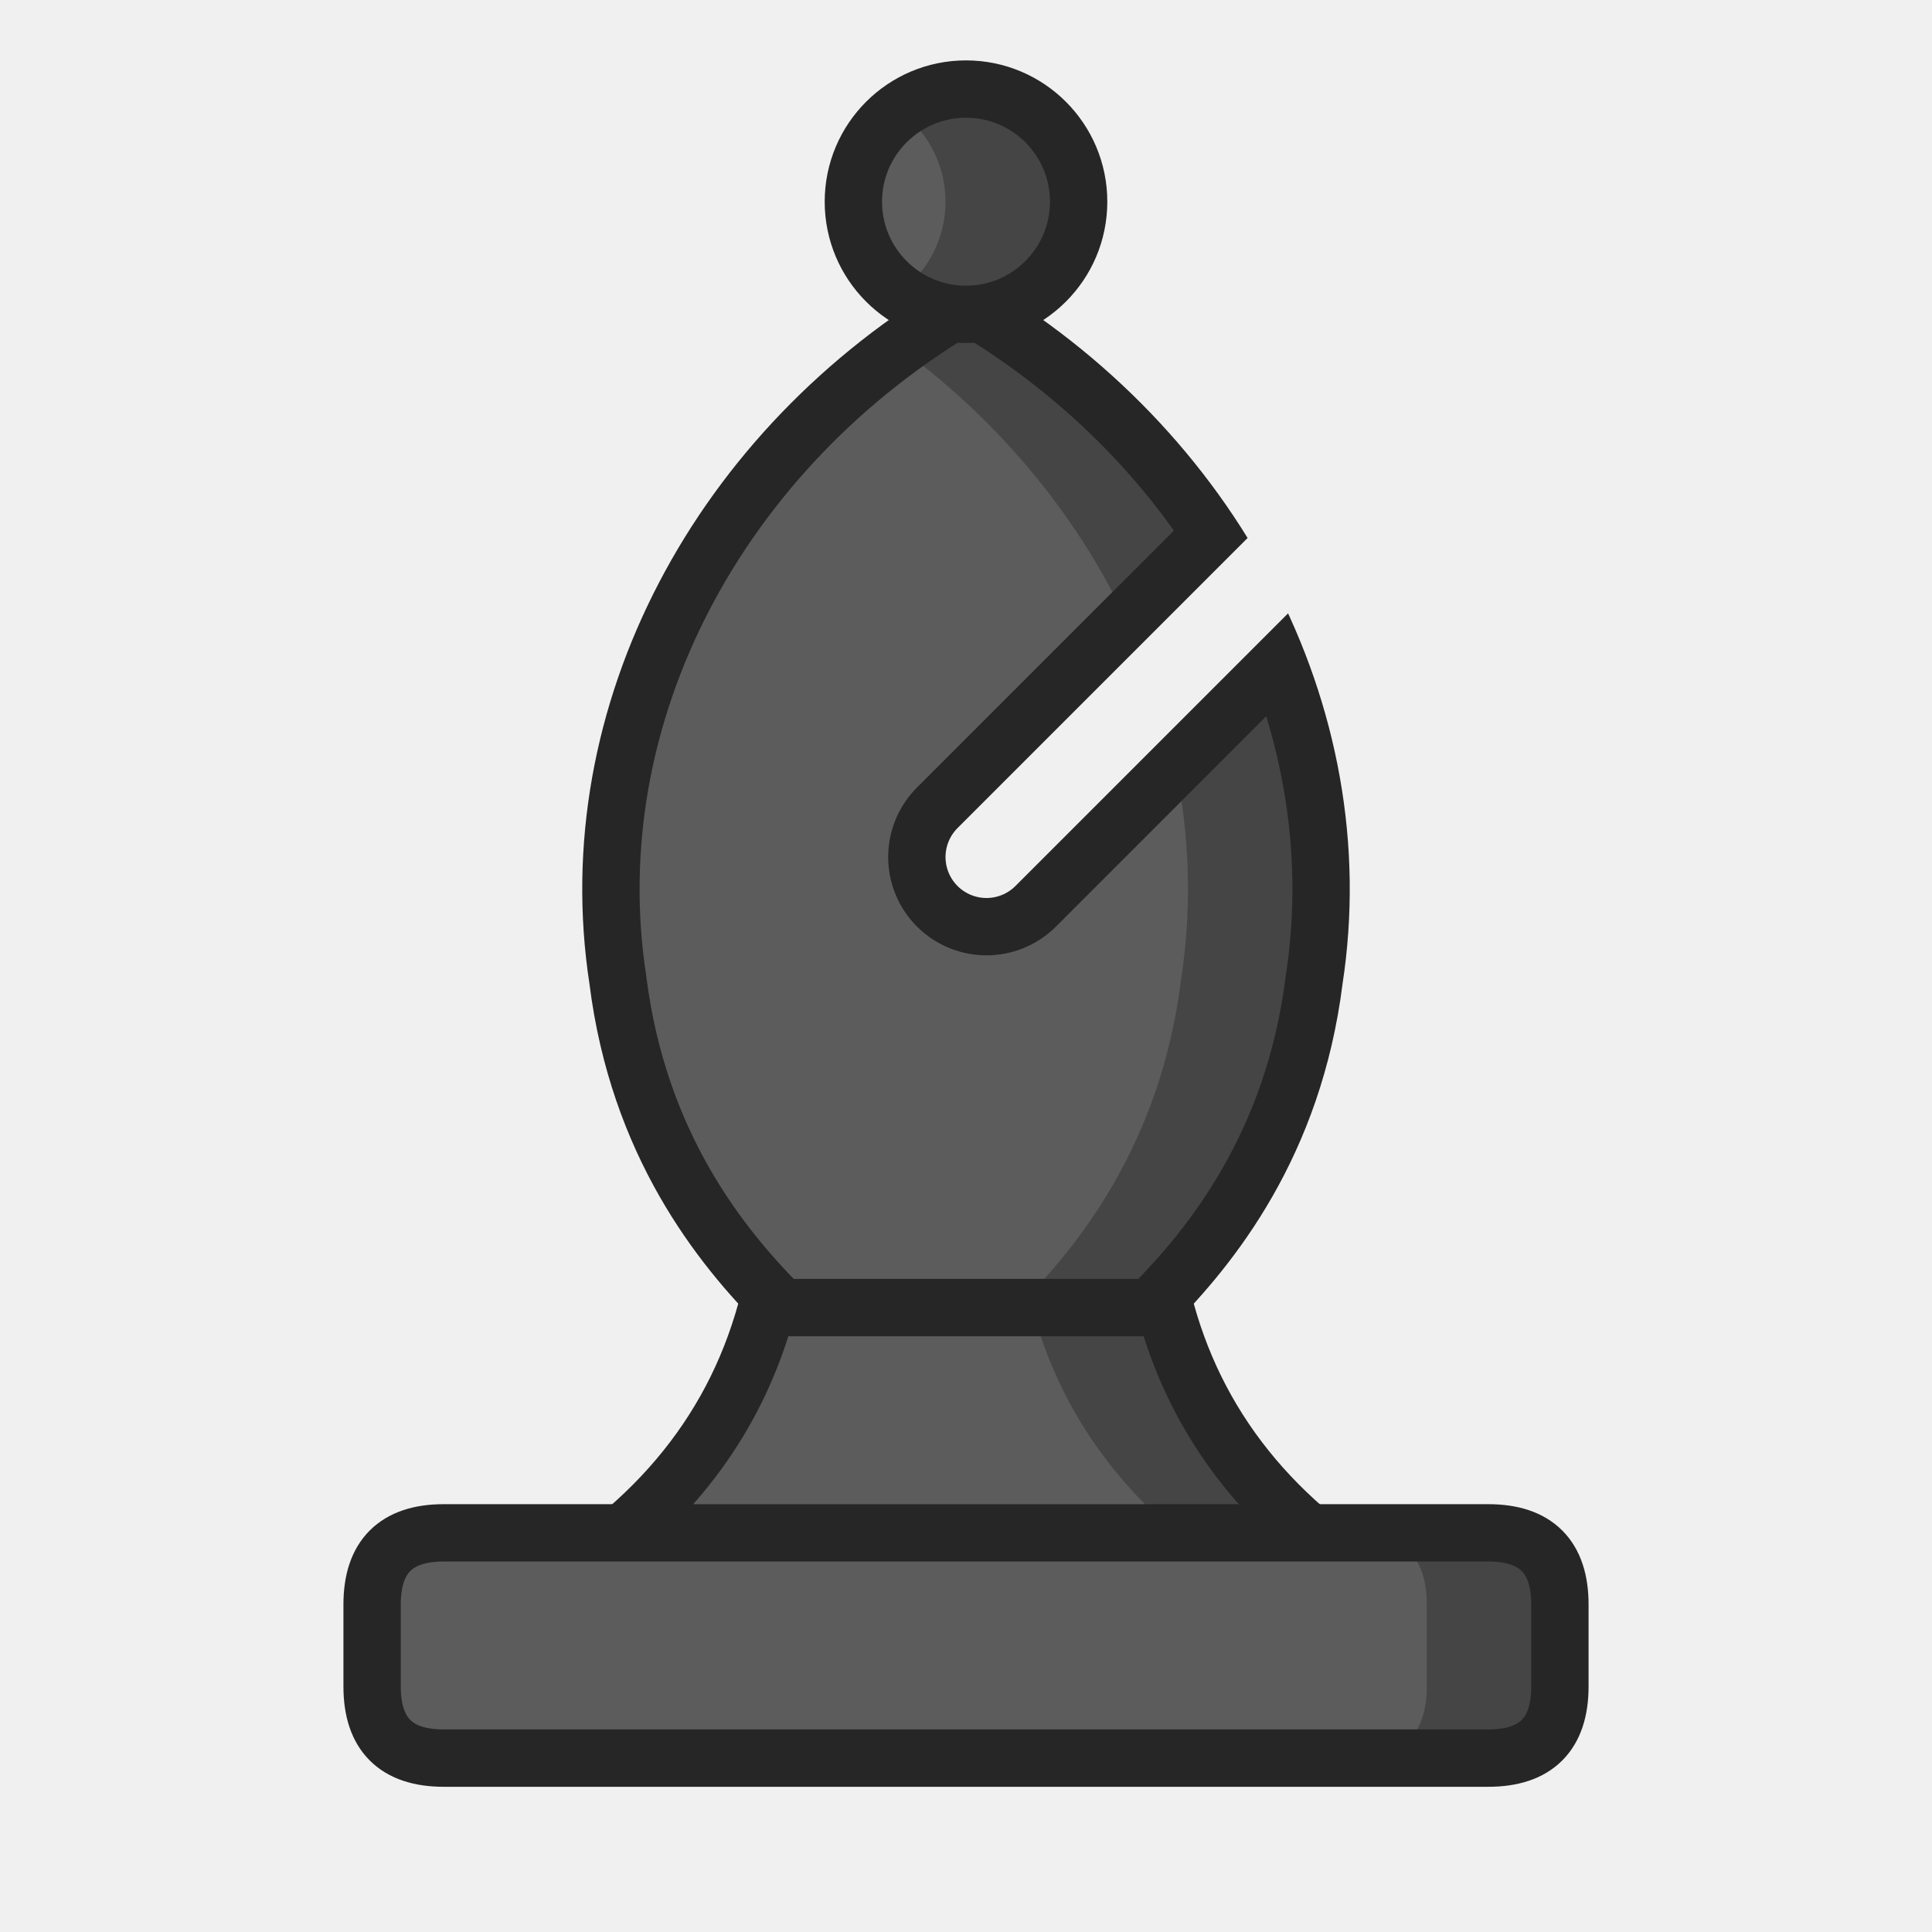
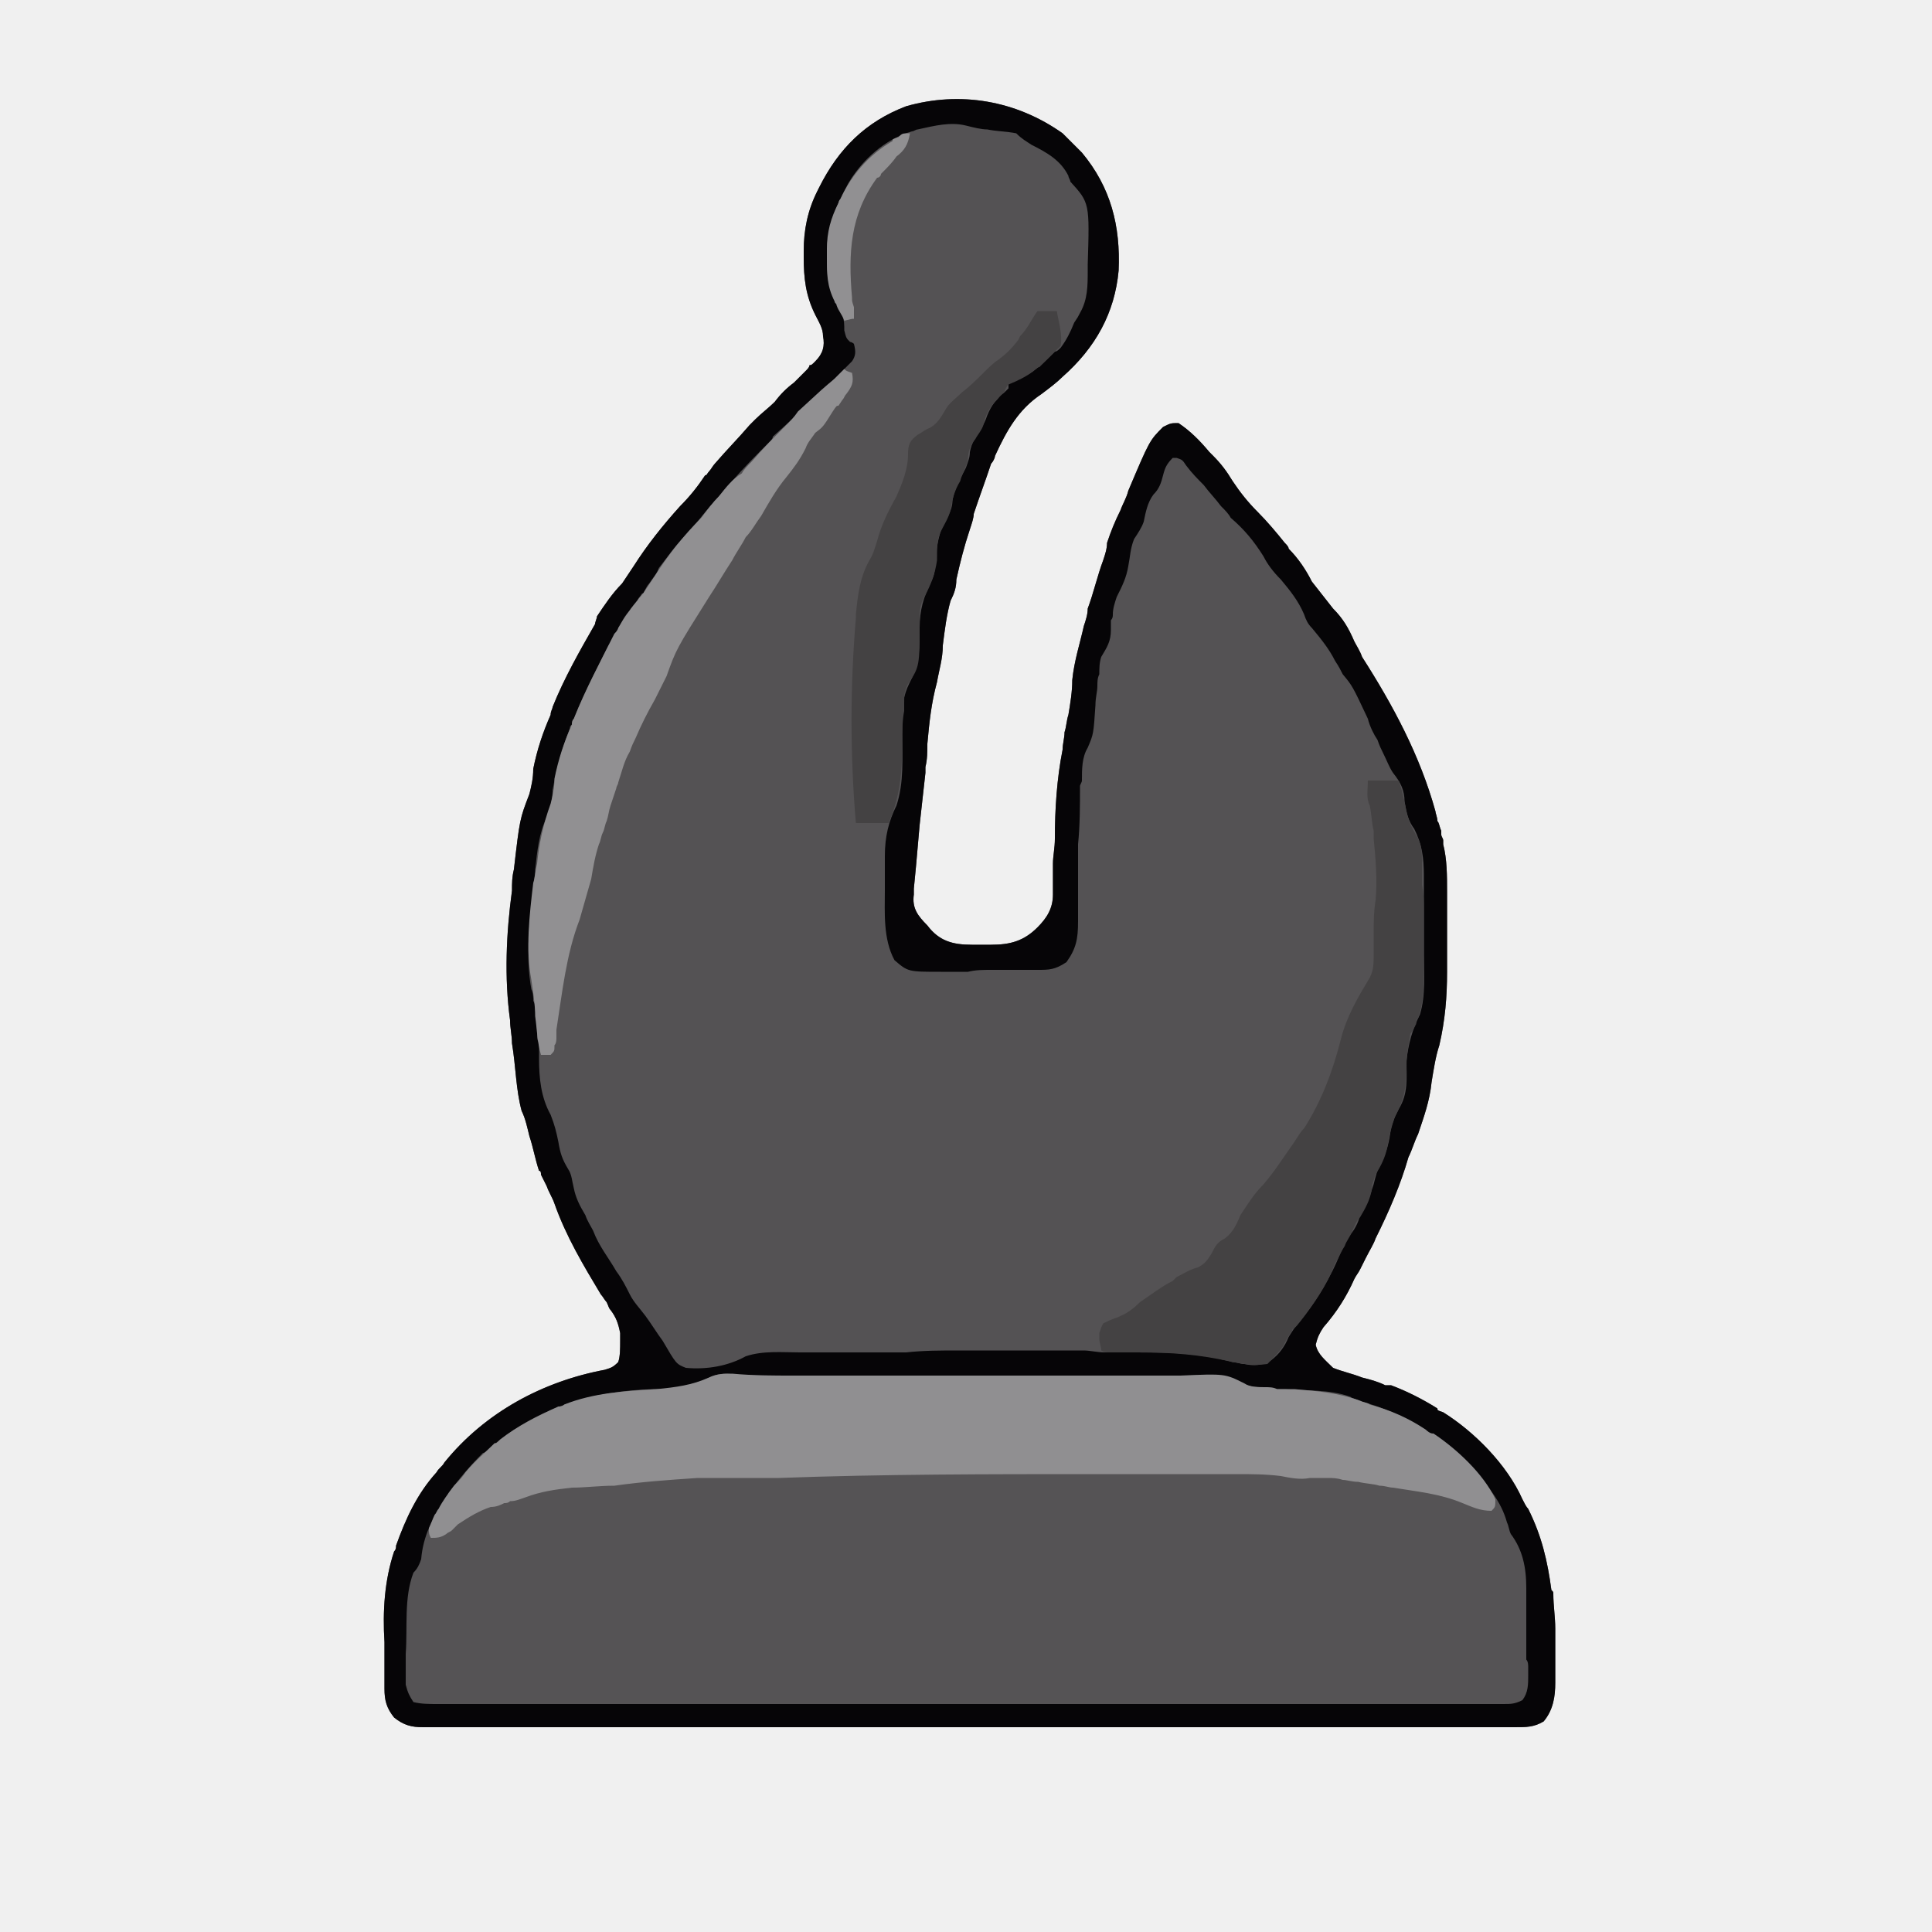
<svg xmlns="http://www.w3.org/2000/svg" viewBox="0 0 100 100">
-   <defs>
-     <mask id="m" maskUnits="userSpaceOnUse" x="0" y="0" width="100" height="100">
-       <rect width="100" height="100" fill="#fff" />
-       <path d="M66 31 L51 46" fill="none" stroke="#000" stroke-width="4.0" stroke-linecap="round" />
-     </mask>
-     <clipPath id="c0">
-       <path d="M41 64 H59 Q60 74 68 80 H32 Q40 74 41 64 Z" />
-     </clipPath>
-     <clipPath id="c1">
-       <path d="M50 19 C62 26 69 39 67 52 C66 60 62 65 59 68 H41 C38 65 34 60 33 52 C31 39 38 26 50 19 Z" />
-     </clipPath>
-     <clipPath id="c2">
-       <path d="M44.5 14 A5.5 5.5 0 1 0 55.5 14 A5.5 5.5 0 1 0 44.5 14 Z" />
-     </clipPath>
-     <clipPath id="c3">
-       <path d="M24.5 79 H75.5 Q79 79 79 82.5 V86.5 Q79 90 75.5 90 H24.5 Q21 90 21 86.5 V82.5 Q21 79 24.5 79 Z" />
-     </clipPath>
-   </defs>
-   <g transform="translate(50 91) scale(1.06) translate(-50 -90)">
-     <g mask="url(#m)">
-       <path d="M41 64 H59 Q60 74 68 80 H32 Q40 74 41 64 Z" fill="#454545" />
-       <g clip-path="url(#c0)">
-         <path d="M41 64 H59 Q60 74 68 80 H32 Q40 74 41 64 Z" fill="#5c5c5c" transform="translate(-6.5 0)" />
-       </g>
-       <path d="M41 64 H59 Q60 74 68 80 H32 Q40 74 41 64 Z" fill="none" stroke="#262626" stroke-width="2.8" stroke-linejoin="round" />
-       <path d="M50 19 C62 26 69 39 67 52 C66 60 62 65 59 68 H41 C38 65 34 60 33 52 C31 39 38 26 50 19 Z" fill="#454545" />
-       <g clip-path="url(#c1)">
-         <path d="M50 19 C62 26 69 39 67 52 C66 60 62 65 59 68 H41 C38 65 34 60 33 52 C31 39 38 26 50 19 Z" fill="#5c5c5c" transform="translate(-6.5 0)" />
-       </g>
-       <path d="M66 31 L51 46" fill="none" stroke="#262626" stroke-width="9.6" stroke-linecap="round" clip-path="url(#c1)" />
-       <path d="M50 19 C62 26 69 39 67 52 C66 60 62 65 59 68 H41 C38 65 34 60 33 52 C31 39 38 26 50 19 Z" fill="none" stroke="#262626" stroke-width="2.8" stroke-linejoin="round" />
-       <path d="M44.5 14 A5.5 5.5 0 1 0 55.5 14 A5.5 5.5 0 1 0 44.5 14 Z" fill="#454545" />
-       <g clip-path="url(#c2)">
-         <path d="M44.5 14 A5.5 5.5 0 1 0 55.5 14 A5.5 5.5 0 1 0 44.5 14 Z" fill="#5c5c5c" transform="translate(-6.5 0)" />
-       </g>
-       <path d="M44.5 14 A5.5 5.5 0 1 0 55.5 14 A5.5 5.5 0 1 0 44.5 14 Z" fill="none" stroke="#262626" stroke-width="2.8" stroke-linejoin="round" />
-       <path d="M24.5 79 H75.5 Q79 79 79 82.5 V86.5 Q79 90 75.5 90 H24.5 Q21 90 21 86.5 V82.5 Q21 79 24.5 79 Z" fill="#454545" />
-       <g clip-path="url(#c3)">
-         <path d="M24.5 79 H75.5 Q79 79 79 82.5 V86.5 Q79 90 75.5 90 H24.5 Q21 90 21 86.5 V82.5 Q21 79 24.5 79 Z" fill="#5c5c5c" transform="translate(-6.5 0)" />
-       </g>
-       <path d="M24.5 79 H75.5 Q79 79 79 82.5 V86.5 Q79 90 75.5 90 H24.5 Q21 90 21 86.5 V82.5 Q21 79 24.5 79 Z" fill="none" stroke="#262626" stroke-width="2.8" stroke-linejoin="round" />
-     </g>
-   </g>
+   <path d="M55 6.9C55.3 7.2 55.5 7.4 55.8 7.7C55.8 7.7 55.8 7.7 56 7.9C57.5 9.7 58 11.7 57.9 14C57.7 16.2 56.7 18 55 19.5C54.7 19.8 54.3 20.1 53.9 20.4C52.7 21.2 52.1 22.3 51.5 23.6C51.5 23.7 51.4 23.9 51.3 24C51 24.9 50.7 25.7 50.4 26.6C50.4 26.8 50.3 27.1 50.2 27.4C49.9 28.3 49.7 29.1 49.5 30C49.5 30.4 49.4 30.7 49.2 31.1C49 31.8 48.9 32.6 48.8 33.4C48.8 34.1 48.6 34.7 48.5 35.3C48.2 36.4 48.1 37.4 48 38.5C48 38.9 48 39.3 47.9 39.7C47.9 39.8 47.9 39.9 47.9 40C47.8 40.9 47.7 41.8 47.6 42.7C47.4 45 47.4 45 47.3 46C47.3 46.1 47.3 46.2 47.3 46.3C47.2 47 47.5 47.4 48 47.9C48.6 48.7 49.3 48.9 50.3 48.9C50.5 48.9 50.8 48.9 51 48.9C51.1 48.9 51.2 48.9 51.3 48.9C52.3 48.9 53 48.7 53.7 48C54.2 47.5 54.5 47 54.5 46.3C54.5 46.2 54.5 46 54.5 45.9C54.5 45.8 54.5 45.7 54.5 45.5C54.5 45.3 54.5 45 54.5 44.7C54.5 44.3 54.6 43.9 54.6 43.4C54.6 41.9 54.7 40.3 55 38.8C55 38.5 55.1 38.2 55.1 37.9C55.2 37.6 55.2 37.3 55.3 37C55.4 36.4 55.5 35.8 55.5 35.2C55.6 34.2 55.9 33.3 56.1 32.4C56.2 32.1 56.3 31.8 56.3 31.5C56.6 30.7 56.8 29.8 57.1 29C57.2 28.7 57.3 28.4 57.3 28.1C57.5 27.5 57.7 27 58 26.4C58.1 26.1 58.3 25.8 58.4 25.4C59.5 22.8 59.5 22.8 60.2 22.1C60.6 21.9 60.6 21.9 61 21.9C61.6 22.3 62.1 22.8 62.6 23.4C62.6 23.4 62.6 23.4 62.8 23.6C63.2 24 63.5 24.4 63.8 24.9C64.2 25.5 64.6 26 65.1 26.5C65.6 27 66.1 27.6 66.5 28.1C66.6 28.2 66.7 28.3 66.7 28.4C67.2 28.9 67.6 29.5 67.9 30.1C68.3 30.6 68.6 31 69 31.5C69.5 32 69.8 32.5 70.1 33.2C70.2 33.4 70.4 33.7 70.5 34C72.1 36.5 73.5 39.1 74.3 42C74.3 42.1 74.4 42.3 74.4 42.5C74.5 42.6 74.5 42.8 74.6 43C74.6 43.1 74.6 43.2 74.6 43.2C74.6 43.3 74.7 43.4 74.7 43.5C74.7 43.5 74.7 43.5 74.7 43.7C74.9 44.5 74.9 45.3 74.9 46.2C74.9 46.3 74.9 46.5 74.9 46.6C74.9 46.9 74.9 47.3 74.9 47.6C74.9 48 74.9 48.4 74.9 48.7C74.9 49.1 74.9 49.4 74.9 49.7C74.9 49.9 74.9 50.1 74.9 50.3C74.9 51.6 74.8 52.8 74.5 54.1C74.3 54.7 74.2 55.4 74.1 56C74 57 73.7 57.8 73.4 58.7C73.2 59.1 73.1 59.5 72.9 59.9C72.5 61.3 71.9 62.7 71.2 64.1C71.1 64.4 70.9 64.7 70.7 65.1C70.6 65.3 70.5 65.5 70.4 65.7C70.3 65.9 70.2 66 70.1 66.2C69.7 67.1 69.2 67.9 68.5 68.7C68.3 69 68.2 69.2 68.1 69.6C68.2 70.1 68.6 70.4 69 70.8C69.5 71 70 71.1 70.5 71.3C70.9 71.4 71.3 71.5 71.7 71.7C71.8 71.7 71.9 71.7 72 71.7C72.8 72 73.6 72.4 74.4 72.9C74.4 73 74.4 73 74.7 73.1C76.3 74.1 78 75.8 78.8 77.6C78.9 77.8 79 78 79.1 78.1C79.8 79.5 80.1 80.8 80.3 82.3C80.4 82.4 80.4 82.4 80.4 82.5C80.4 83.1 80.5 83.7 80.5 84.3C80.5 84.4 80.5 84.5 80.5 84.6C80.5 84.8 80.5 85 80.5 85.3C80.5 85.6 80.5 85.9 80.5 86.2C80.5 86.4 80.5 86.6 80.5 86.8C80.5 86.9 80.5 87 80.5 87.1C80.5 87.8 80.4 88.5 79.9 89.1C79.4 89.4 79 89.4 78.4 89.4C78.3 89.4 78.2 89.4 78.1 89.4C77.8 89.4 77.5 89.4 77.1 89.4C76.9 89.4 76.6 89.4 76.4 89.4C75.7 89.4 75.1 89.4 74.4 89.4C73.8 89.4 73.1 89.4 72.5 89.4C70.8 89.4 69.1 89.4 67.4 89.4C66.6 89.4 65.7 89.4 64.9 89.4C62.2 89.4 59.4 89.4 56.6 89.4C56.4 89.4 56.3 89.4 56.1 89.4C56 89.4 55.9 89.4 55.8 89.4C55.4 89.4 55 89.4 54.5 89.4C54.5 89.4 54.5 89.4 54.3 89.4C51.4 89.4 48.6 89.4 45.8 89.4C42.8 89.4 39.9 89.4 36.9 89.4C36.6 89.4 36.2 89.4 35.9 89.4C35.8 89.4 35.8 89.4 35.7 89.4C34.4 89.4 33.1 89.4 31.8 89.4C30.5 89.4 29.2 89.4 27.9 89.4C27.2 89.4 26.5 89.4 25.8 89.4C25.1 89.4 24.5 89.4 23.8 89.4C23.6 89.4 23.4 89.4 23.1 89.4C22.8 89.4 22.5 89.4 22.2 89.4C22.1 89.4 22 89.4 21.9 89.4C21.3 89.4 20.9 89.3 20.4 88.9C20 88.4 19.9 88 19.9 87.4C19.9 87.3 19.9 87.2 19.9 87.1C19.9 87 19.9 86.9 19.9 86.8C19.9 86.7 19.9 86.6 19.9 86.5C19.9 86.3 19.9 86.1 19.9 85.9C19.9 85.6 19.9 85.3 19.9 85C19.8 83.4 19.9 81.8 20.4 80.3C20.5 80.2 20.5 80.1 20.5 80C21 78.6 21.6 77.3 22.6 76.2C22.7 76 22.9 75.9 23 75.7C25.1 73.1 28.1 71.5 31.3 70.9C31.6 70.8 31.7 70.8 32 70.5C32.1 70.2 32.1 69.8 32.1 69.4C32.1 69.4 32.1 69.4 32.1 69C32 68.5 31.9 68.2 31.6 67.8C31.5 67.7 31.5 67.6 31.4 67.4C31.3 67.3 31.2 67.1 31.1 67C30.2 65.5 29.3 64 28.7 62.3C28.6 62 28.4 61.7 28.3 61.4C28.2 61.2 28.1 61 28 60.8C28 60.7 28 60.6 27.9 60.6C27.7 60 27.6 59.4 27.4 58.8C27.3 58.4 27.2 57.9 27 57.5C26.7 56.4 26.7 55.2 26.5 54C26.5 53.6 26.4 53.2 26.4 52.8C26.1 50.6 26.2 48.3 26.5 46.1C26.5 45.7 26.5 45.4 26.6 45C26.9 42.4 26.9 42.4 27.4 41.1C27.5 40.7 27.6 40.3 27.6 39.8C27.8 38.8 28.1 37.9 28.5 37C28.5 36.8 28.6 36.7 28.6 36.6C29.2 35.1 30 33.7 30.8 32.3C30.8 32.2 30.9 32 30.9 31.9C31.3 31.3 31.7 30.7 32.2 30.2C32.4 29.9 32.6 29.6 32.8 29.3C33.5 28.2 34.3 27.2 35.2 26.2C35.7 25.7 36.1 25.2 36.5 24.6C36.6 24.6 36.6 24.5 36.7 24.4C36.8 24.3 36.9 24.1 37 24C37.6 23.3 38.2 22.7 38.8 22C38.9 21.9 39 21.8 39.1 21.7C39.4 21.4 39.8 21.1 40.1 20.8C40.4 20.4 40.7 20.1 41.1 19.8C41.3 19.6 41.5 19.4 41.7 19.2C41.8 19.1 41.9 19 41.9 18.9C42 18.9 42 18.9 42.2 18.7C42.6 18.3 42.7 17.9 42.6 17.4C42.6 17 42.4 16.7 42.2 16.3C41.7 15.3 41.6 14.4 41.6 13.3C41.6 13.2 41.6 13.1 41.6 13C41.6 11.9 41.8 10.9 42.3 9.9C42.3 9.9 42.3 9.9 42.4 9.7C43.4 7.7 44.8 6.3 46.9 5.5C49.7 4.7 52.6 5.2 55 6.9Z" fill="#545254" />
+   <path d="M37.9 71.1C39 71.2 40 71.2 41.1 71.2C41.3 71.2 41.5 71.2 41.8 71.2C42.3 71.2 42.8 71.2 43.3 71.2C44.1 71.2 44.9 71.2 45.8 71.2C46 71.2 46.3 71.2 46.6 71.2C46.7 71.2 46.7 71.2 47 71.2C47.7 71.2 48.5 71.2 49.2 71.2C49.2 71.2 49.2 71.2 49.4 71.2C50.6 71.2 51.7 71.2 52.9 71.2C54.1 71.2 55.3 71.2 56.5 71.2C57.2 71.2 57.9 71.2 58.5 71.2C59.2 71.2 59.8 71.2 60.4 71.2C60.7 71.2 60.9 71.2 61.1 71.2C63.4 71.1 63.4 71.1 64.4 71.6C64.7 71.8 65.1 71.8 65.5 71.8C65.7 71.8 65.9 71.8 66.1 71.9C66.4 71.9 66.7 71.9 67 71.9C68.2 72 69.3 72.1 70.4 72.5C70.6 72.6 70.8 72.6 70.9 72.7C72 73 72.9 73.4 73.8 74C73.9 74.1 74 74.2 74.2 74.2C75.9 75.4 77.6 77.2 78.2 79.3C78.3 79.5 78.4 79.7 78.5 79.9C79 80.6 79 81.6 79 82.5C79 82.6 79 82.7 79 82.8C79 83.2 79 83.6 79 84C79 84.1 79 84.2 79 84.3C79.1 84.7 79.1 85.2 79.1 85.6C79.1 85.8 79.1 85.9 79.1 86.1C79.1 86.3 79.1 86.5 79.1 86.7C79.1 86.8 79.1 86.9 79.1 87.1C79 87.5 78.9 87.7 78.7 88.1C78.4 88.2 78 88.2 77.6 88.2C77.5 88.2 77.4 88.2 77.3 88.2C77 88.2 76.6 88.2 76.3 88.2C76.1 88.2 75.8 88.2 75.6 88.2C75 88.2 74.3 88.2 73.7 88.2C73 88.2 72.3 88.2 71.6 88.2C70 88.2 68.4 88.2 66.8 88.2C66 88.2 65.2 88.2 64.4 88.2C61.7 88.2 59 88.2 56.3 88.2C56.1 88.2 56 88.2 55.8 88.2C55.6 88.2 55.4 88.2 55.3 88.2C54.9 88.2 54.6 88.2 54.3 88.2C54.2 88.2 54.1 88.2 54 88.2C51.2 88.2 48.5 88.2 45.8 88.2C42.8 88.2 39.9 88.2 37 88.2C36.7 88.2 36.4 88.2 36.1 88.2C36 88.2 35.9 88.2 35.8 88.2C34.6 88.2 33.3 88.2 32.1 88.2C30.8 88.2 29.5 88.2 28.2 88.2C27.6 88.2 26.9 88.2 26.2 88.2C25.5 88.2 24.9 88.2 24.3 88.2C24.1 88.2 23.8 88.2 23.6 88.2C23.3 88.2 23 88.2 22.7 88.2C22.6 88.2 22.6 88.2 22.4 88.2C21.9 88.2 21.6 88.2 21.2 87.8C21.1 87.5 21.1 87.2 21.1 86.8C21.1 86.7 21.1 86.6 21.1 86.5C21.1 86.3 21.1 86.1 21.1 85.8C21.1 85.7 21.1 85.7 21.1 85.6C21.1 81.6 21.1 81.6 21.7 81C21.7 80.9 21.7 80.8 21.7 80.7C21.8 79.9 22.1 79.3 22.5 78.5C22.5 78.5 22.5 78.5 22.6 78.2C22.9 77.8 23.2 77.3 23.5 76.9C23.7 76.7 23.9 76.5 24.1 76.2C24.6 75.6 25.1 75.2 25.6 74.7C25.7 74.7 25.7 74.7 25.9 74.5C26.8 73.8 27.8 73.3 28.9 72.8C28.9 72.8 28.9 72.8 29.2 72.7C30.7 72.1 32.3 72 34 71.9C35 71.8 35.8 71.7 36.7 71.3C37.1 71.1 37.5 71.1 37.9 71.1Z" fill="#555355" />
+   <path d="M55 6.9C55.3 7.2 55.5 7.4 55.8 7.7C55.8 7.7 55.8 7.7 56 7.9C57.5 9.7 58 11.7 57.9 14C57.7 16.2 56.7 18 55 19.5C54.7 19.8 54.3 20.1 53.9 20.4C52.7 21.2 52.1 22.3 51.5 23.6C51.5 23.7 51.4 23.9 51.3 24C51 24.9 50.7 25.7 50.4 26.6C50.4 26.8 50.3 27.1 50.2 27.4C49.9 28.3 49.7 29.1 49.5 30C49.5 30.4 49.4 30.7 49.2 31.1C49 31.8 48.9 32.6 48.8 33.4C48.8 34.1 48.6 34.7 48.5 35.3C48.2 36.4 48.1 37.4 48 38.5C48 38.9 48 39.3 47.9 39.7C47.9 39.8 47.9 39.9 47.9 40C47.8 40.9 47.7 41.8 47.6 42.7C47.4 45 47.4 45 47.3 46C47.3 46.1 47.3 46.2 47.3 46.3C47.2 47 47.5 47.4 48 47.9C48.6 48.7 49.3 48.9 50.3 48.9C50.5 48.9 50.8 48.9 51 48.9C51.1 48.9 51.2 48.9 51.3 48.9C52.3 48.9 53 48.7 53.7 48C54.2 47.5 54.5 47 54.5 46.3C54.5 46.2 54.5 46 54.5 45.9C54.5 45.8 54.5 45.7 54.5 45.5C54.5 45.3 54.5 45 54.5 44.7C54.5 44.3 54.6 43.9 54.6 43.4C54.6 41.9 54.7 40.3 55 38.8C55 38.5 55.1 38.2 55.1 37.9C55.2 37.6 55.2 37.3 55.3 37C55.4 36.4 55.5 35.8 55.5 35.2C55.6 34.2 55.9 33.3 56.1 32.4C56.2 32.1 56.3 31.8 56.3 31.5C56.6 30.7 56.8 29.8 57.1 29C57.2 28.7 57.3 28.4 57.3 28.1C57.5 27.5 57.7 27 58 26.4C58.1 26.1 58.3 25.8 58.4 25.4C59.5 22.8 59.5 22.8 60.2 22.1C60.6 21.9 60.6 21.9 61 21.9C61.6 22.3 62.1 22.8 62.6 23.4C62.6 23.4 62.6 23.4 62.8 23.6C63.2 24 63.5 24.4 63.8 24.9C64.2 25.5 64.6 26 65.1 26.5C65.6 27 66.1 27.6 66.5 28.1C66.6 28.2 66.7 28.3 66.7 28.4C67.2 28.9 67.6 29.5 67.9 30.1C68.3 30.6 68.6 31 69 31.5C69.5 32 69.8 32.5 70.1 33.2C70.2 33.4 70.4 33.7 70.5 34C72.1 36.5 73.5 39.1 74.3 42C74.3 42.1 74.4 42.3 74.4 42.5C74.5 42.6 74.5 42.8 74.6 43C74.6 43.1 74.6 43.2 74.6 43.2C74.6 43.3 74.7 43.4 74.7 43.5C74.7 43.5 74.7 43.5 74.7 43.7C74.9 44.5 74.9 45.3 74.9 46.2C74.9 46.3 74.9 46.5 74.9 46.6C74.9 46.9 74.9 47.3 74.9 47.6C74.9 48 74.9 48.4 74.9 48.7C74.9 49.1 74.9 49.4 74.9 49.7C74.9 49.9 74.9 50.1 74.9 50.3C74.9 51.6 74.8 52.8 74.5 54.1C74.3 54.7 74.2 55.4 74.1 56C74 57 73.7 57.8 73.4 58.7C73.2 59.1 73.1 59.5 72.9 59.9C72.5 61.3 71.9 62.7 71.2 64.1C71.1 64.4 70.9 64.7 70.7 65.1C70.6 65.3 70.5 65.5 70.4 65.7C70.3 65.9 70.2 66 70.1 66.2C69.7 67.1 69.2 67.9 68.5 68.7C68.3 69 68.2 69.2 68.1 69.6C68.2 70.1 68.6 70.4 69 70.8C69.5 71 70 71.1 70.5 71.3C70.9 71.4 71.3 71.5 71.7 71.7C71.8 71.7 71.9 71.7 72 71.7C72.8 72 73.6 72.4 74.4 72.9C74.4 73 74.4 73 74.7 73.1C76.3 74.1 78 75.8 78.8 77.6C78.9 77.8 79 78 79.1 78.1C79.8 79.5 80.1 80.8 80.3 82.3C80.4 82.4 80.4 82.4 80.4 82.5C80.4 83.1 80.5 83.7 80.5 84.3C80.5 84.4 80.5 84.5 80.5 84.6C80.5 84.8 80.5 85 80.5 85.3C80.5 85.6 80.5 85.9 80.5 86.2C80.5 86.4 80.5 86.6 80.5 86.8C80.5 86.9 80.5 87 80.5 87.1C80.5 87.8 80.4 88.5 79.9 89.1C79.4 89.4 79 89.4 78.4 89.4C78.3 89.4 78.2 89.4 78.1 89.4C77.8 89.4 77.5 89.4 77.1 89.4C76.9 89.4 76.6 89.4 76.4 89.4C75.7 89.4 75.1 89.4 74.4 89.4C73.8 89.4 73.1 89.4 72.5 89.4C70.8 89.4 69.1 89.4 67.4 89.4C66.6 89.4 65.7 89.4 64.9 89.4C62.2 89.4 59.4 89.4 56.6 89.4C56.4 89.4 56.3 89.4 56.1 89.4C56 89.4 55.9 89.4 55.8 89.4C55.4 89.4 55 89.4 54.5 89.4C54.5 89.4 54.5 89.4 54.3 89.4C51.4 89.4 48.6 89.4 45.8 89.4C42.8 89.4 39.9 89.4 36.9 89.4C36.6 89.4 36.2 89.4 35.9 89.4C35.8 89.4 35.8 89.4 35.7 89.4C34.4 89.4 33.1 89.4 31.8 89.4C30.5 89.4 29.2 89.4 27.9 89.4C27.2 89.4 26.5 89.4 25.8 89.4C25.1 89.4 24.5 89.4 23.8 89.4C23.6 89.4 23.4 89.4 23.1 89.4C22.8 89.4 22.5 89.4 22.2 89.4C22.1 89.4 22 89.4 21.9 89.4C21.3 89.4 20.9 89.3 20.4 88.9C20 88.4 19.9 88 19.9 87.4C19.9 87.3 19.9 87.2 19.9 87.1C19.9 87 19.9 86.9 19.9 86.8C19.9 86.7 19.9 86.6 19.9 86.5C19.9 86.3 19.9 86.1 19.9 85.9C19.9 85.6 19.9 85.3 19.9 85C19.8 83.4 19.9 81.8 20.4 80.3C20.5 80.2 20.5 80.1 20.5 80C21 78.6 21.6 77.3 22.6 76.2C22.7 76 22.9 75.9 23 75.7C25.1 73.1 28.1 71.5 31.3 70.9C31.6 70.8 31.7 70.8 32 70.5C32.1 70.2 32.1 69.8 32.1 69.4C32.1 69.4 32.1 69.4 32.1 69C32 68.5 31.9 68.2 31.6 67.8C31.5 67.7 31.5 67.6 31.4 67.4C31.3 67.3 31.2 67.1 31.1 67C30.2 65.5 29.3 64 28.7 62.3C28.6 62 28.4 61.7 28.3 61.4C28.2 61.2 28.1 61 28 60.8C28 60.7 28 60.6 27.9 60.6C27.7 60 27.6 59.4 27.4 58.8C27.3 58.4 27.2 57.9 27 57.5C26.7 56.4 26.7 55.2 26.5 54C26.5 53.6 26.4 53.2 26.4 52.8C26.1 50.6 26.2 48.3 26.5 46.1C26.5 45.7 26.5 45.4 26.6 45C26.9 42.4 26.9 42.4 27.4 41.1C27.5 40.7 27.6 40.3 27.6 39.8C27.8 38.8 28.1 37.9 28.5 37C28.5 36.8 28.6 36.7 28.6 36.6C29.2 35.1 30 33.7 30.8 32.3C30.8 32.2 30.9 32 30.9 31.9C31.3 31.3 31.7 30.7 32.2 30.2C32.4 29.9 32.6 29.6 32.8 29.3C33.5 28.2 34.3 27.2 35.2 26.2C35.7 25.7 36.1 25.2 36.5 24.6C36.6 24.6 36.6 24.5 36.7 24.4C36.8 24.3 36.9 24.1 37 24C37.6 23.3 38.2 22.7 38.8 22C38.9 21.9 39 21.8 39.1 21.7C39.4 21.4 39.8 21.1 40.1 20.8C40.4 20.4 40.7 20.1 41.1 19.8C41.3 19.6 41.5 19.4 41.7 19.2C41.8 19.1 41.9 19 41.9 18.9C42 18.9 42 18.9 42.2 18.7C42.6 18.3 42.7 17.9 42.6 17.4C42.6 17 42.4 16.7 42.2 16.3C41.7 15.3 41.6 14.4 41.6 13.3C41.6 13.2 41.6 13.1 41.6 13C41.6 11.9 41.8 10.9 42.3 9.9C42.3 9.9 42.3 9.9 42.4 9.7C43.4 7.7 44.8 6.3 46.9 5.5C49.7 4.7 52.6 5.2 55 6.9ZM47.5 6.7C47.4 6.7 47.3 6.8 47.2 6.8C45.8 7.2 44.6 8.3 43.9 9.5C43.2 10.8 42.8 11.8 42.8 13.2C42.8 13.3 42.8 13.4 42.8 13.6C42.8 14.6 43.1 15.4 43.6 16.3C43.7 16.6 43.7 16.8 43.7 17.1C43.8 17.5 43.8 17.5 44 17.7C44.1 17.7 44.2 17.8 44.2 17.8C44.3 18.2 44.3 18.4 44.1 18.7C43.5 19.3 42.9 19.9 42.3 20.5C41.5 21.2 40.8 21.9 40 22.6C40 22.7 39.9 22.8 39.9 22.8C39.2 23.5 38.5 24.2 37.9 24.9C37.8 25.1 37.6 25.3 37.4 25.5C36.9 26 36.5 26.5 36.1 27C35.9 27.3 35.7 27.5 35.4 27.8C34.9 28.3 34.5 28.9 34.1 29.4C34 29.7 33.8 29.9 33.6 30.2C33.5 30.3 33.4 30.5 33.3 30.7C33.2 30.7 33.2 30.8 33.1 30.9C33.1 30.9 33 31 33 31.1C32.9 31.2 32.7 31.4 32.6 31.6C32.4 31.8 32.2 32.1 32.1 32.4C32 32.5 32 32.5 31.9 32.7C31.8 32.8 31.8 33 31.7 33.1C31.6 33.2 31.6 33.3 31.5 33.4C30.8 34.8 30.1 36.1 29.6 37.5C29.5 37.6 29.5 37.6 29.5 37.7C29.1 38.7 28.8 39.8 28.6 40.9C28.6 41.4 28.5 41.8 28.3 42.3C27.9 43.1 27.8 44.1 27.7 45C27.7 45.4 27.6 45.7 27.6 46C27.4 47.8 27.2 49.5 27.5 51.2C27.6 51.4 27.6 51.6 27.6 51.8C27.6 51.8 27.6 51.8 27.7 52C27.7 52.5 27.8 53 27.8 53.5C27.8 53.8 27.8 53.8 27.9 54C27.9 54.3 27.9 54.6 27.9 54.8C27.9 55.8 28 56.8 28.5 57.7C28.7 58.2 28.8 58.6 28.9 59.1C29 59.7 29.1 60 29.4 60.5C29.6 60.8 29.6 61.1 29.7 61.5C29.8 62 30 62.4 30.3 62.9C30.4 63.2 30.6 63.5 30.7 63.7C31 64.5 31.5 65.1 31.9 65.8C32.2 66.2 32.4 66.6 32.6 67C32.8 67.4 33.1 67.7 33.4 68.1C33.7 68.5 34 69 34.3 69.4C35 70.6 35 70.6 35.5 70.8C36.6 70.9 37.7 70.7 38.6 70.2C39.5 69.9 40.5 70 41.4 70C41.6 70 41.7 70 41.9 70C42.3 70 42.8 70 43.2 70C43.6 70 43.9 70 44.3 70C45.2 70 46 70 46.9 70C47.8 69.9 48.7 69.9 49.6 69.9C50.4 69.9 51.1 69.9 51.9 69.9C52.4 69.9 52.8 69.9 53.3 69.9C53.7 69.9 54.1 69.9 54.6 69.9C54.7 69.9 54.9 69.9 55 69.9C55.3 69.9 55.5 69.9 55.7 69.9C55.8 69.9 55.9 69.9 56.1 69.9C56.4 69.9 56.8 70 57.2 70C57.4 70 57.7 70 58 70C58.1 70 58.3 70 58.4 70C58.5 70 58.6 70 58.7 70C60.2 70 61.6 70 63 70.3C63.3 70.4 63.5 70.4 63.8 70.5C64 70.5 64.2 70.6 64.4 70.6C64.9 70.7 65.3 70.7 65.8 70.4C66.2 70.1 66.5 69.7 66.7 69.2C66.9 68.9 67 68.7 67.2 68.5C68.1 67.4 68.9 66.1 69.4 64.8C69.5 64.5 69.7 64.3 69.8 64C70.1 63.7 70.3 63.3 70.4 62.9C70.5 62.6 70.7 62.4 70.8 62.2C70.9 61.9 71 61.6 71.1 61.3C71.2 60.9 71.3 60.5 71.5 60.1C71.8 59.6 71.9 59.1 72 58.4C72.1 58 72.2 57.8 72.4 57.4C72.9 56.6 72.8 55.8 72.8 54.9C72.9 54 73.1 53.3 73.5 52.5C73.8 51.5 73.7 50.4 73.7 49.4C73.7 49.3 73.7 49.2 73.7 49.1C73.7 48.7 73.7 48.3 73.7 47.9C73.7 47.5 73.7 47.1 73.7 46.7C73.7 46.4 73.7 46.1 73.7 45.7C73.7 45.6 73.7 45.4 73.7 45.3C73.7 44.4 73.6 43.7 73.2 42.9C72.9 42.5 72.8 42.1 72.7 41.5C72.7 40.9 72.5 40.5 72.1 40C71.9 39.7 71.8 39.4 71.6 39C71.5 38.8 71.4 38.6 71.3 38.3C71.1 38 70.9 37.6 70.8 37.2C70 35.5 70 35.5 69.5 34.9C69.4 34.7 69.3 34.5 69.1 34.2C68.8 33.6 68.4 33.1 67.9 32.5C67.7 32.3 67.6 32.1 67.5 31.8C67.2 31.1 66.8 30.6 66.3 30C65.9 29.6 65.6 29.2 65.4 28.8C64.9 28 64.4 27.4 63.7 26.8C63.6 26.6 63.4 26.4 63.2 26.2C62.9 25.8 62.6 25.5 62.3 25.1C62 24.8 61.7 24.5 61.4 24.1C61.2 23.8 61.2 23.8 60.9 23.7C60.8 23.7 60.7 23.7 60.7 23.7C60.4 24 60.3 24.2 60.2 24.6C60.1 25 60 25.3 59.7 25.6C59.4 26 59.3 26.5 59.2 27C59.1 27.3 58.9 27.6 58.7 27.9C58.5 28.4 58.5 28.8 58.4 29.3C58.3 29.9 58.1 30.3 57.8 30.9C57.7 31.2 57.6 31.5 57.6 31.8C57.6 31.9 57.6 32 57.5 32.1C57.5 32.3 57.5 32.4 57.5 32.6C57.5 33.2 57.3 33.5 57 34C56.9 34.3 56.9 34.6 56.9 34.9C56.8 35.1 56.8 35.3 56.8 35.5C56.8 35.8 56.7 36.1 56.7 36.5C56.6 38 56.6 38 56.3 38.7C56 39.2 56 39.8 56 40.4C56 40.5 55.9 40.6 55.9 40.7C55.9 41.7 55.9 42.7 55.8 43.7C55.8 43.7 55.8 43.7 55.8 43.9C55.8 44.6 55.8 45.3 55.8 46C55.8 46.4 55.8 46.7 55.8 47.1C55.8 47.3 55.8 47.5 55.8 47.7C55.8 48.6 55.7 49.1 55.2 49.8C54.6 50.2 54.3 50.2 53.7 50.2C53.5 50.2 53.4 50.2 53.3 50.2C53.1 50.2 53 50.2 52.8 50.2C52.6 50.2 52.5 50.2 52.3 50.2C52 50.2 51.7 50.2 51.3 50.2C50.9 50.2 50.5 50.2 50.1 50.3C49.8 50.3 49.4 50.3 49.1 50.3C49 50.3 48.8 50.3 48.7 50.3C47 50.3 47 50.3 46.3 49.7C45.7 48.6 45.8 47.2 45.8 46.1C45.8 45.7 45.8 45.4 45.8 45.1C45.8 44.9 45.8 44.7 45.8 44.5C45.8 44.4 45.8 44.4 45.8 44.3C45.8 43.3 46 42.5 46.4 41.7C46.8 40.5 46.7 39.2 46.7 38C46.7 37.5 46.7 36.9 46.8 36.4C46.8 36.3 46.8 36.3 46.8 36.1C46.9 35.7 47 35.5 47.2 35.1C47.6 34.3 47.6 33.5 47.6 32.5C47.6 31.6 47.8 30.9 48.2 30.1C48.4 29.7 48.4 29.4 48.4 29C48.5 28.2 48.6 27.5 49 26.8C49.2 26.5 49.3 26.2 49.3 25.9C49.4 25.3 49.7 24.8 50 24.2C50.1 23.9 50.2 23.7 50.2 23.4C50.3 22.9 50.5 22.6 50.7 22.3C50.9 22 51 21.8 51.1 21.5C51.3 21 51.6 20.6 52 20.3C52.1 20.2 52.1 20.2 52.2 20.1C52.2 20 52.2 20 52.2 19.9C52.4 19.7 52.7 19.6 53 19.5C53.6 19.2 54.1 18.7 54.6 18.2C54.7 18.2 54.8 18.1 54.9 18C55.2 17.6 55.4 17.2 55.6 16.7C55.8 16.4 55.8 16.4 55.9 16.2C56.3 15.5 56.3 14.8 56.3 14C56.3 13.9 56.3 13.8 56.3 13.7C56.4 10.5 56.4 10.5 55.4 9.4C55.4 9.3 55.3 9.2 55.3 9.1C54.9 8.3 54.2 7.9 53.4 7.5C53.1 7.3 52.9 7.2 52.6 6.9C52.1 6.8 51.6 6.8 51.1 6.7C50.8 6.7 50.4 6.6 50 6.5C49.2 6.3 48.4 6.5 47.5 6.7ZM36.5 71.4C35.6 71.8 34.7 71.9 33.8 71.9C30.6 72 27.7 72.9 25.3 75C25.2 75.1 25.1 75.2 25 75.2C24.3 75.9 23.8 76.5 23.2 77.3C23.2 77.4 23.1 77.5 23.1 77.6C22.4 78.5 21.9 79.5 21.8 80.7C21.7 81 21.6 81.2 21.4 81.4C20.9 82.7 21.1 84.2 21 85.6C21 85.7 21 85.9 21 86.1C21 86.3 21 86.5 21 86.7C21 86.9 21 87 21 87.2C21.1 87.6 21.2 87.8 21.4 88.1C21.8 88.2 22.2 88.2 22.7 88.2C22.7 88.2 22.7 88.2 22.9 88.2C23.3 88.2 23.6 88.2 23.9 88.2C24.2 88.2 24.4 88.2 24.6 88.2C25.3 88.2 25.9 88.2 26.6 88.2C27.3 88.2 27.9 88.2 28.6 88.2C30.2 88.2 31.8 88.2 33.4 88.2C34.2 88.2 35 88.2 35.8 88.2C38.5 88.2 41.2 88.2 43.9 88.2C44.1 88.2 44.3 88.2 44.4 88.2C44.5 88.2 44.6 88.2 44.7 88.2C45.1 88.2 45.6 88.2 46 88.2C46 88.2 46 88.2 46.2 88.2C49 88.2 51.7 88.2 54.5 88.2C57.4 88.2 60.3 88.2 63.2 88.2C63.5 88.2 63.8 88.2 64.1 88.2C64.2 88.2 64.2 88.2 64.4 88.2C65.7 88.2 66.9 88.2 68.2 88.2C69.4 88.2 70.7 88.2 72 88.2C72.7 88.2 73.4 88.2 74.1 88.2C74.7 88.2 75.3 88.2 75.9 88.2C76.2 88.2 76.4 88.2 76.6 88.2C76.9 88.2 77.2 88.2 77.6 88.2C77.6 88.2 77.7 88.2 77.8 88.2C78.2 88.2 78.4 88.2 78.8 88C79.1 87.6 79.1 87.2 79.1 86.7C79.1 86.6 79.1 86.5 79.1 86.3C79.1 86.2 79.1 86 79 85.9C79 85.8 79 85.7 79 85.7C79 84.6 79 83.5 79 82.5C79 82.4 79 82.3 79 82.2C79 81.1 78.8 80.2 78.2 79.4C78.1 79.2 78.1 79 78 78.8C77.7 77.7 77 76.9 76.2 76C76.1 75.9 76 75.8 75.9 75.7C75.1 74.8 74.1 74.2 73.1 73.6C72.9 73.5 72.8 73.5 72.7 73.4C71.9 73 71.1 72.7 70.3 72.5C70.2 72.4 70 72.4 69.9 72.3C68.8 71.9 67.6 72 66.5 71.9C66.2 71.9 65.9 71.9 65.6 71.9C65.5 71.9 65.4 71.8 65.3 71.8C64.8 71.8 64.3 71.7 63.8 71.4C63.3 71.2 62.8 71.2 62.2 71.2C62.1 71.2 62 71.2 61.9 71.2C61.6 71.2 61.2 71.2 60.9 71.2C60.6 71.2 60.4 71.2 60.2 71.2C59.7 71.2 59.1 71.2 58.6 71.2C57.8 71.2 57 71.2 56.2 71.2C55 71.2 53.9 71.2 52.7 71.2C52.7 71.2 52.7 71.2 52.5 71.2C51.9 71.2 51.3 71.2 50.8 71.2C50.2 71.2 49.7 71.2 49.2 71.2C49.1 71.2 49.1 71.2 49 71.2C47.8 71.2 46.6 71.2 45.4 71.2C44.6 71.2 43.8 71.2 42.9 71.2C42.4 71.2 41.9 71.2 41.4 71.2C41.2 71.2 41 71.2 40.7 71.2C38.6 71.2 38.6 71.2 37.6 71.1C37.2 71.1 36.9 71.2 36.5 71.4Z" fill="#060507" />
+   <path d="M37.9 71.1C39 71.2 40 71.2 41.1 71.2C41.3 71.2 41.5 71.2 41.8 71.2C42.3 71.2 42.8 71.2 43.3 71.2C44.1 71.2 44.9 71.2 45.8 71.2C46 71.2 46.3 71.2 46.6 71.2C46.7 71.2 46.7 71.2 47 71.2C47.7 71.2 48.5 71.2 49.2 71.2C49.2 71.2 49.2 71.2 49.4 71.2C50.6 71.2 51.7 71.2 52.9 71.2C54.1 71.2 55.3 71.2 56.5 71.2C57.2 71.2 57.9 71.2 58.5 71.2C59.2 71.2 59.8 71.2 60.4 71.2C60.7 71.2 60.9 71.2 61.1 71.2C63.4 71.1 63.4 71.1 64.4 71.6C64.7 71.8 65.1 71.8 65.5 71.8C65.7 71.8 65.9 71.8 66.1 71.9C66.4 71.9 66.7 71.9 67 71.9C68.2 72 69.3 72.1 70.4 72.5C70.6 72.6 70.8 72.6 70.9 72.7C72 73 72.9 73.4 73.8 74C73.9 74.1 74 74.2 74.2 74.2C75.4 75 76.8 76.3 77.4 77.6C77.4 78 77.4 78 77.2 78.2C76.6 78.2 76.2 78 75.7 77.8C74.5 77.3 73.3 77.2 72.1 77C71.9 77 71.7 76.9 71.4 76.9C71.1 76.8 70.7 76.8 70.3 76.7C70 76.7 69.7 76.6 69.5 76.6C69.2 76.5 69 76.5 68.7 76.5C68.6 76.5 68.5 76.5 68.4 76.5C68.2 76.5 68 76.5 67.8 76.5C67.3 76.6 66.8 76.5 66.3 76.4C65.5 76.3 64.8 76.3 64 76.3C63.8 76.3 63.7 76.3 63.5 76.3C63.1 76.3 62.7 76.3 62.3 76.3C62 76.3 61.6 76.3 61.2 76.3C60.1 76.3 58.9 76.3 57.8 76.3C57.4 76.3 57 76.3 56.6 76.3C51.2 76.3 45.7 76.3 40.3 76.5C39.9 76.5 39.5 76.5 39.2 76.5C38.4 76.5 37.6 76.5 36.8 76.5C36.6 76.5 36.3 76.5 36.1 76.5C34.6 76.6 33.2 76.7 31.8 76.9C31 76.9 30.3 77 29.6 77C28.7 77.1 28 77.2 27.2 77.5C26.9 77.6 26.7 77.7 26.4 77.7C26.3 77.8 26.2 77.8 26.1 77.8C25.9 77.9 25.7 78 25.4 78C24.8 78.2 24.3 78.5 23.7 78.9C23.6 79 23.5 79.1 23.4 79.2C23.3 79.3 23.2 79.3 23.1 79.4C22.8 79.6 22.6 79.6 22.3 79.6C22.2 79.4 22.2 79.4 22.2 79.1C22.3 78.9 22.4 78.6 22.5 78.4C22.6 78.3 22.6 78.2 22.7 78.1C22.9 77.7 23.2 77.3 23.5 76.9C23.7 76.7 23.9 76.5 24.1 76.2C24.6 75.6 25.1 75.2 25.6 74.7C25.7 74.7 25.7 74.7 25.9 74.5C26.8 73.8 27.8 73.3 28.9 72.8C29 72.8 29.1 72.8 29.2 72.7C30.7 72.1 32.3 72 34 71.9C35 71.8 35.8 71.7 36.7 71.3C37.1 71.1 37.5 71.1 37.9 71.1Z" fill="#908f91" />
+   <path d="M70.8 40.4C71.3 40.4 71.8 40.4 72.4 40.4C72.6 41 72.7 41.5 72.8 42C72.9 42.5 73.1 42.9 73.4 43.4C73.6 43.8 73.6 44.2 73.6 44.6C73.6 44.7 73.6 44.7 73.6 44.9C73.6 45.1 73.6 45.4 73.6 45.6C73.6 45.7 73.6 45.8 73.6 45.8C73.7 46.3 73.7 46.7 73.7 47.2C73.7 47.6 73.7 48.1 73.7 48.5C73.7 48.9 73.7 49.2 73.7 49.6C73.7 49.8 73.7 49.9 73.7 50.1C73.7 51 73.7 51.9 73.4 52.7C73.3 52.8 73.3 52.9 73.3 53C73.2 53.2 73.1 53.4 73 53.5C72.9 54.1 72.8 54.6 72.8 55.2C72.8 56.2 72.7 56.9 72.2 57.8C72 58.4 71.9 58.8 71.8 59.4C71.7 59.9 71.5 60.3 71.2 60.8C71.1 61.1 71 61.3 71 61.6C70.9 62.1 70.7 62.5 70.4 63C70.2 63.2 70.1 63.5 70 63.7C69.9 64 69.7 64.2 69.6 64.5C69.4 64.8 69.3 65.1 69.1 65.4C68.7 66.5 68 67.5 67.3 68.4C67.2 68.5 67.1 68.7 66.9 68.8C66.9 68.9 66.8 69 66.8 69C66.6 69.3 66.5 69.5 66.4 69.7C66.1 70.1 65.9 70.3 65.6 70.6C64.9 70.7 64.4 70.6 63.8 70.5C62.1 70.1 60.6 70 58.9 70C58.7 70 58.4 70 58.2 70C58 70 57.7 70 57.5 70C57.2 70 57.2 70 57 69.9C57 69.7 56.9 69.5 56.9 69.3C56.9 69.2 56.9 69.1 56.9 69C57 68.7 57 68.7 57.1 68.5C57.3 68.4 57.5 68.3 57.8 68.2C58.3 68 58.6 67.8 59 67.4C59.6 67 60.1 66.6 60.7 66.3C60.8 66.2 60.8 66.2 60.9 66.1C61.3 65.9 61.6 65.7 62 65.6C62.4 65.4 62.5 65.2 62.7 64.9C62.9 64.5 63 64.3 63.4 64.1C63.8 63.8 64 63.4 64.2 62.9C64.6 62.3 64.9 61.8 65.4 61.3C66 60.6 66.5 59.8 67 59.1C67.2 58.8 67.3 58.6 67.5 58.4C68.4 57 69 55.4 69.4 53.8C69.7 52.6 70.3 51.6 70.9 50.6C71.1 50.2 71.1 49.9 71.1 49.4C71.1 49.3 71.1 49.2 71.1 49.1C71.1 48.9 71.1 48.6 71.1 48.4C71.1 47.8 71.1 47.2 71.2 46.6C71.3 45.6 71.2 44.4 71.1 43.4C71.1 43.3 71.1 43.1 71.1 43C71 42.6 71 42.2 70.9 41.7C70.7 41.3 70.8 40.9 70.8 40.4Z" fill="#444243" />
+   <path d="M43.7 19.1C43.8 19.2 43.8 19.2 44.1 19.3C44.2 19.8 44.1 20 43.8 20.4C43.7 20.5 43.7 20.6 43.6 20.7C43.6 20.7 43.6 20.7 43.4 21C43.3 21 43.3 21 43.1 21.3C42.6 22.1 42.6 22.1 42.2 22.4C42 22.7 41.8 22.9 41.7 23.2C41.4 23.8 41.1 24.2 40.7 24.7C40.2 25.3 39.8 26 39.4 26.7C39.1 27.1 38.9 27.5 38.6 27.8C38.4 28.2 38.1 28.6 37.9 29C37.5 29.6 37.1 30.3 36.7 30.9C35 33.6 35 33.6 34.5 35C34.3 35.4 34.1 35.8 33.9 36.2C33.5 36.9 33.2 37.5 32.9 38.2C32.8 38.4 32.7 38.6 32.6 38.9C32.3 39.4 32.2 39.9 32 40.5C32 40.6 31.9 40.7 31.9 40.8C31.8 41.1 31.7 41.4 31.6 41.7C31.5 42 31.5 42.2 31.4 42.5C31.3 42.7 31.3 42.9 31.2 43.1C31.1 43.3 31.1 43.5 31 43.7C30.8 44.3 30.7 44.9 30.6 45.5C30.4 46.2 30.2 46.9 30 47.6C29.3 49.4 29.1 51.4 28.8 53.3C28.8 53.5 28.8 53.6 28.8 53.7C28.8 53.8 28.8 54 28.7 54.1C28.7 54.4 28.7 54.4 28.5 54.6C28.3 54.6 28.2 54.6 28 54.6C27.8 53.9 27.8 53.3 27.7 52.6C27.7 52 27.6 51.4 27.5 50.7C27.2 49.1 27.4 47.4 27.6 45.7C27.7 45.4 27.7 45.1 27.8 44.7C27.9 43.7 28.1 42.7 28.5 41.6C28.6 41.2 28.7 40.8 28.7 40.3C28.9 39.3 29.2 38.4 29.6 37.5C29.6 37.4 29.6 37.3 29.7 37.2C30.3 35.7 31.1 34.2 31.8 32.8C31.9 32.7 32 32.6 32 32.5C32.4 31.8 32.8 31.3 33.3 30.7C33.5 30.4 33.7 30.1 33.9 29.8C34.6 28.7 35.4 27.7 36.3 26.8C36.6 26.4 36.9 26 37.2 25.7C37.6 25.2 37.9 24.8 38.4 24.5C38.5 24.3 38.7 24.1 38.9 23.9C39.5 23.2 40.1 22.6 40.7 22C40.9 21.8 41.1 21.6 41.3 21.3C42.6 20.1 42.6 20.1 43.2 19.6C43.4 19.4 43.5 19.3 43.7 19.1Z" fill="#919092" />
+   <path d="M53.7 16.1C54 16.1 54.3 16.1 54.7 16.1C54.8 16.7 55 17.3 54.9 17.9C54.5 18.3 54.2 18.6 53.8 19C53.7 19 53.6 19.1 53.5 19.2C53.1 19.5 52.7 19.7 52.2 19.9C52.1 20 52 20.2 52 20.3C51.8 20.4 51.7 20.6 51.6 20.7C51.2 21.1 51 21.5 50.9 22C50.8 22.3 50.6 22.5 50.5 22.7C50.2 23.1 50.1 23.4 50.1 23.8C50 24.2 49.8 24.5 49.7 24.9C49.4 25.4 49.3 25.8 49.2 26.4C49.1 26.8 48.9 27.1 48.7 27.5C48.5 27.9 48.5 28.4 48.5 29C48.4 29.7 48.2 30.2 47.9 30.8C47.6 31.3 47.6 31.6 47.6 32.1C47.6 34.5 47.6 34.5 47 35.4C46.8 35.8 46.8 36 46.8 36.4C46.8 36.5 46.8 36.5 46.8 36.8C46.7 37.3 46.7 37.9 46.7 38.4C46.7 39.9 46.6 41.2 46 42.6C45.4 42.6 44.9 42.6 44.3 42.6C44 39.1 44 35.5 44.3 32C44.3 32 44.3 31.9 44.3 31.8C44.4 30.8 44.5 29.9 45 29C45.2 28.7 45.3 28.3 45.4 28C45.6 27.2 46 26.4 46.4 25.7C46.7 25 47 24.3 47 23.5C47 23 47.1 22.8 47.5 22.5C47.7 22.4 47.8 22.3 48 22.2C48.5 22 48.7 21.6 49 21.1C49.2 20.8 49.5 20.6 49.8 20.3C50.2 20 50.6 19.6 50.9 19.3C51.2 19 51.4 18.8 51.7 18.6C52.1 18.3 52.4 18 52.7 17.6C52.7 17.6 52.7 17.6 52.8 17.4C53.2 17 53.4 16.5 53.7 16.1Z" fill="#444243" />
+   <path d="M47.1 6.9C47 7.5 46.8 7.8 46.4 8.1C46.2 8.4 45.9 8.7 45.6 9C45.6 9.1 45.5 9.2 45.4 9.2C44 11.1 43.9 13.1 44.1 15.4C44.1 15.6 44.1 15.6 44.2 15.9C44.2 16.1 44.2 16.3 44.2 16.5C44.1 16.5 44.1 16.5 43.7 16.6C43.6 16.3 43.4 16.1 43.3 15.8C43.3 15.7 43.2 15.7 43.2 15.6C42.8 14.8 42.8 14.2 42.8 13.3C42.8 13.2 42.8 13.1 42.8 12.9C42.8 12 43 11.3 43.4 10.5C43.4 10.5 43.4 10.4 43.5 10.3C44.1 9 45 8 46.2 7.3C46.2 7.2 46.2 7.2 46.5 7.1C46.7 6.9 46.7 6.9 47.1 6.9Z" fill="#919092" />
</svg>
